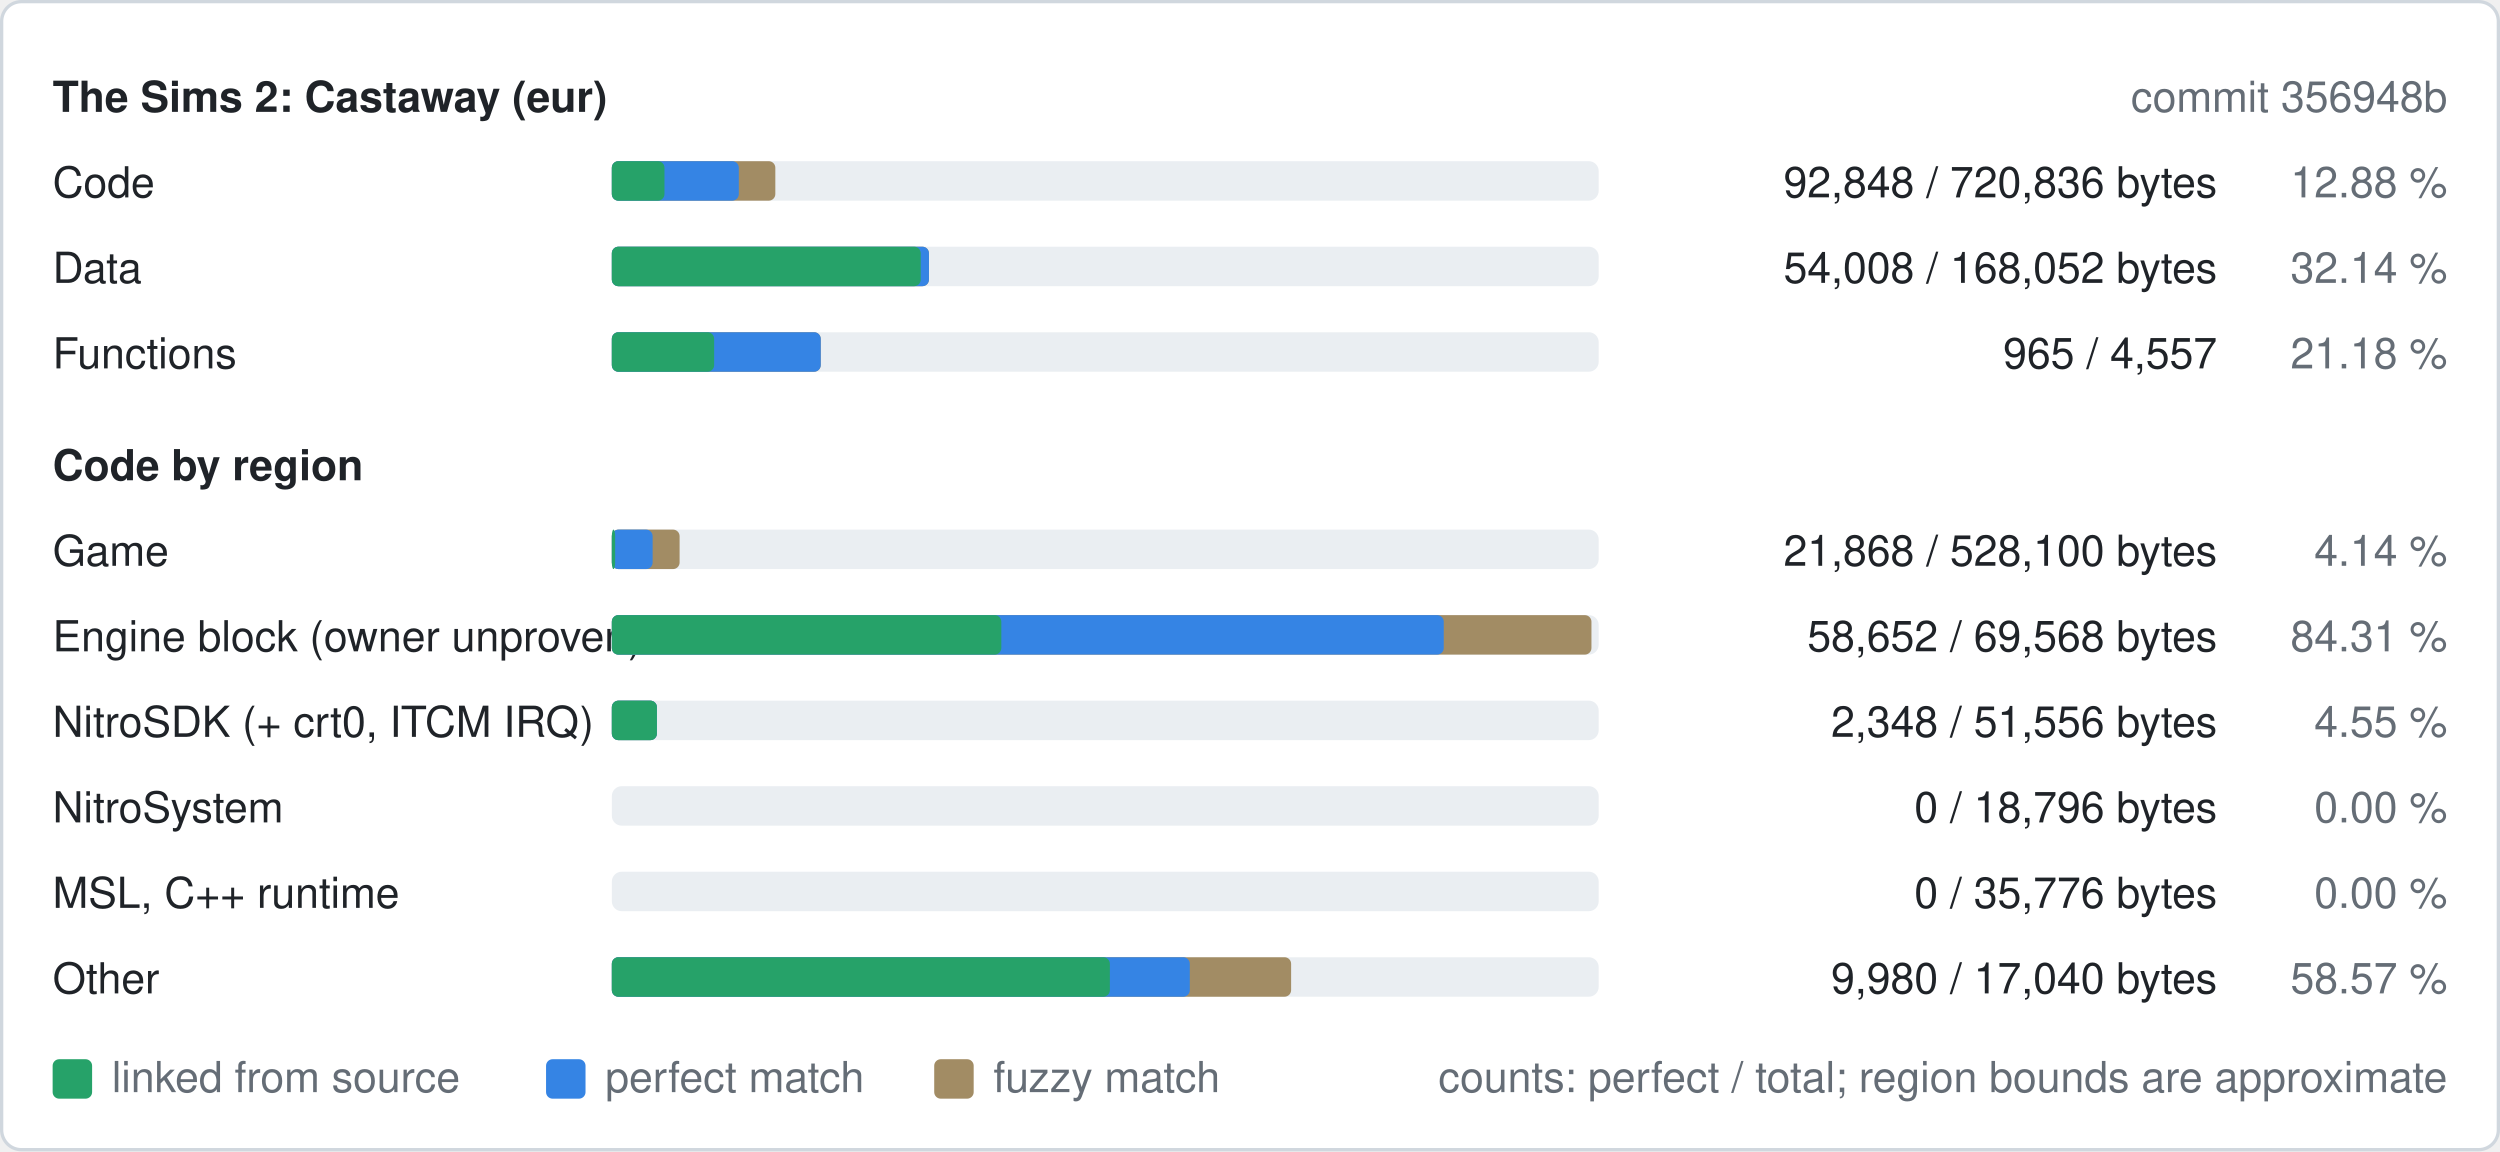
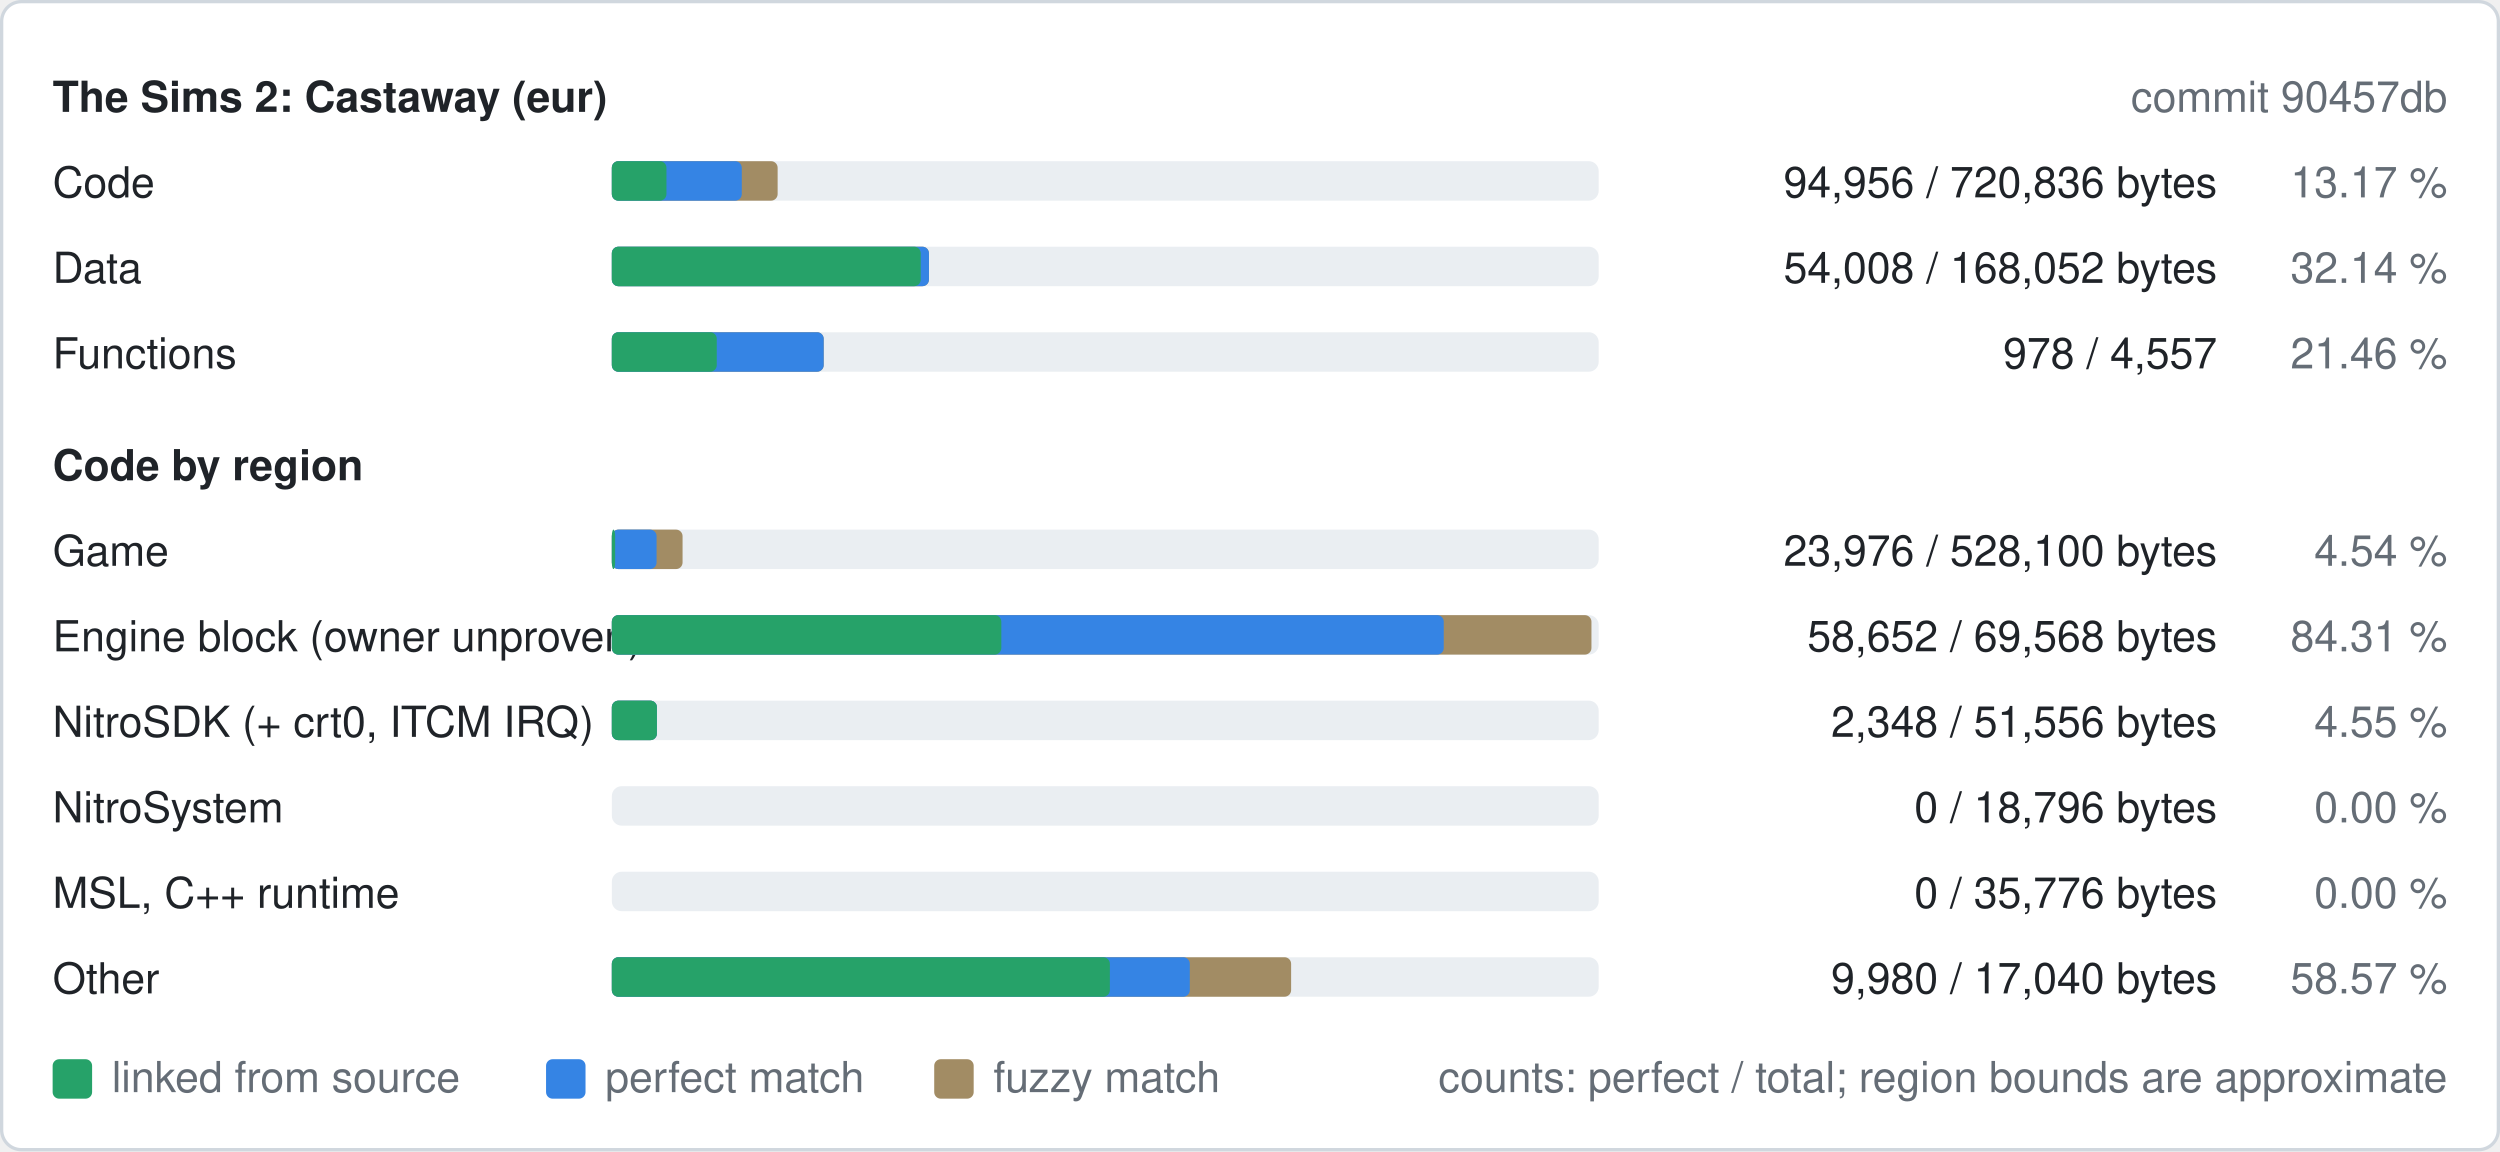
<svg xmlns="http://www.w3.org/2000/svg" width="760" height="350" viewBox="0 0 760 350" role="img" aria-label="Decompilation progress of eur">
  <style>
text{font-family:-apple-system,BlinkMacSystemFont,"Segoe UI",Helvetica,Arial,sans-serif;font-size:13px}
.b{font-weight:600}
.bg{fill:#ffffff;stroke:#d0d7de}.t{fill:#1f2328}.m{fill:#656d76}.track{fill:#eaeef2}.fuzzy{fill:#a28c64}.perfect{fill:#3584e4}.linked{fill:#26a269}
@media (prefers-color-scheme: dark){.bg{fill:#0d1117;stroke:#30363d}.t{fill:#e6edf3}.m{fill:#8d96a0}.track{fill:#21262d}.fuzzy{fill:#a28c64}.perfect{fill:#3584e4}.linked{fill:#2ec27e}}
</style>
  <rect class="bg" x="0.5" y="0.5" width="759" height="349" rx="6" />
  <text class="t b" x="16" y="34">The Sims 2: Castaway (eur)</text>
-   <text class="m" x="744" y="34" text-anchor="end">commit 356948b</text>
+   <text class="m" x="744" y="34" text-anchor="end">commit 90457db</text>
  <text class="t" x="16" y="60">Code</text>
  <rect class="track" x="186" y="49" width="300" height="12" rx="3" />
-   <rect class="fuzzy" x="186" y="49" width="49.7" height="12" rx="2" />
-   <rect class="perfect" x="186" y="49" width="38.6" height="12" rx="2" />
-   <rect class="linked" x="186" y="49" width="16.0" height="12" rx="2" />
-   <text class="t" x="674" y="60" text-anchor="end">92,848 / 720,836 bytes</text>
-   <text class="m" x="744" y="60" text-anchor="end">12.88 %</text>
+   <rect class="fuzzy" x="186" y="49" width="50.4" height="12" rx="2" />
+   <rect class="perfect" x="186" y="49" width="39.5" height="12" rx="2" />
+   <rect class="linked" x="186" y="49" width="16.6" height="12" rx="2" />
+   <text class="t" x="674" y="60" text-anchor="end">94,956 / 720,836 bytes</text>
+   <text class="m" x="744" y="60" text-anchor="end">13.17 %</text>
  <text class="t" x="16" y="86">Data</text>
  <rect class="track" x="186" y="75" width="300" height="12" rx="3" />
  <rect class="fuzzy" x="186" y="75" width="96.4" height="12" rx="2" />
  <rect class="perfect" x="186" y="75" width="96.4" height="12" rx="2" />
  <rect class="linked" x="186" y="75" width="93.9" height="12" rx="2" />
  <text class="t" x="674" y="86" text-anchor="end">54,008 / 168,052 bytes</text>
  <text class="m" x="744" y="86" text-anchor="end">32.14 %</text>
  <text class="t" x="16" y="112">Functions</text>
  <rect class="track" x="186" y="101" width="300" height="12" rx="3" />
-   <rect class="fuzzy" x="186" y="101" width="63.5" height="12" rx="2" />
-   <rect class="perfect" x="186" y="101" width="63.5" height="12" rx="2" />
-   <rect class="linked" x="186" y="101" width="31.1" height="12" rx="2" />
-   <text class="t" x="674" y="112" text-anchor="end">965 / 4,557</text>
-   <text class="m" x="744" y="112" text-anchor="end">21.18 %</text>
+   <rect class="fuzzy" x="186" y="101" width="64.4" height="12" rx="2" />
+   <rect class="perfect" x="186" y="101" width="64.4" height="12" rx="2" />
+   <rect class="linked" x="186" y="101" width="31.9" height="12" rx="2" />
+   <text class="t" x="674" y="112" text-anchor="end">978 / 4,557</text>
+   <text class="m" x="744" y="112" text-anchor="end">21.46 %</text>
  <text class="t b" x="16" y="146">Code by region</text>
  <text class="t" x="16" y="172">Game</text>
  <rect class="track" x="186" y="161" width="300" height="12" rx="3" />
-   <rect class="fuzzy" x="186" y="161" width="20.6" height="12" rx="2" />
-   <rect class="perfect" x="186" y="161" width="12.4" height="12" rx="2" />
+   <rect class="fuzzy" x="186" y="161" width="21.5" height="12" rx="2" />
+   <rect class="perfect" x="186" y="161" width="13.6" height="12" rx="2" />
  <rect class="linked" x="186" y="161" width="1.0" height="12" rx="2" />
-   <text class="t" x="674" y="172" text-anchor="end">21,868 / 528,100 bytes</text>
-   <text class="m" x="744" y="172" text-anchor="end">4.14 %</text>
+   <text class="t" x="674" y="172" text-anchor="end">23,976 / 528,100 bytes</text>
+   <text class="m" x="744" y="172" text-anchor="end">4.54 %</text>
  <text class="t" x="16" y="198">Engine block (owner unproven)</text>
  <rect class="track" x="186" y="187" width="300" height="12" rx="3" />
  <rect class="fuzzy" x="186" y="187" width="297.8" height="12" rx="2" />
  <rect class="perfect" x="186" y="187" width="252.9" height="12" rx="2" />
  <rect class="linked" x="186" y="187" width="118.4" height="12" rx="2" />
  <text class="t" x="674" y="198" text-anchor="end">58,652 / 69,568 bytes</text>
  <text class="m" x="744" y="198" text-anchor="end">84.31 %</text>
  <text class="t" x="16" y="224">NitroSDK (+ crt0, ITCM IRQ)</text>
  <rect class="track" x="186" y="213" width="300" height="12" rx="3" />
  <rect class="fuzzy" x="186" y="213" width="13.7" height="12" rx="2" />
  <rect class="perfect" x="186" y="213" width="13.7" height="12" rx="2" />
  <rect class="linked" x="186" y="213" width="13.7" height="12" rx="2" />
  <text class="t" x="674" y="224" text-anchor="end">2,348 / 51,556 bytes</text>
  <text class="m" x="744" y="224" text-anchor="end">4.55 %</text>
  <text class="t" x="16" y="250">NitroSystem</text>
  <rect class="track" x="186" y="239" width="300" height="12" rx="3" />
  <text class="t" x="674" y="250" text-anchor="end">0 / 18,796 bytes</text>
  <text class="m" x="744" y="250" text-anchor="end">0.00 %</text>
  <text class="t" x="16" y="276">MSL, C++ runtime</text>
  <rect class="track" x="186" y="265" width="300" height="12" rx="3" />
  <text class="t" x="674" y="276" text-anchor="end">0 / 35,776 bytes</text>
  <text class="m" x="744" y="276" text-anchor="end">0.00 %</text>
  <text class="t" x="16" y="302">Other</text>
  <rect class="track" x="186" y="291" width="300" height="12" rx="3" />
  <rect class="fuzzy" x="186" y="291" width="206.5" height="12" rx="2" />
  <rect class="perfect" x="186" y="291" width="175.7" height="12" rx="2" />
  <rect class="linked" x="186" y="291" width="151.4" height="12" rx="2" />
  <text class="t" x="674" y="302" text-anchor="end">9,980 / 17,040 bytes</text>
  <text class="m" x="744" y="302" text-anchor="end">58.57 %</text>
  <rect class="linked" x="16" y="322" width="12" height="12" rx="2" />
  <text class="m" x="34" y="332">linked from source</text>
  <rect class="perfect" x="166" y="322" width="12" height="12" rx="2" />
  <text class="m" x="184" y="332">perfect match</text>
  <rect class="fuzzy" x="284" y="322" width="12" height="12" rx="2" />
  <text class="m" x="302" y="332">fuzzy match</text>
  <text class="m" x="744" y="332" text-anchor="end">counts: perfect / total; region bounds are approximate</text>
</svg>
